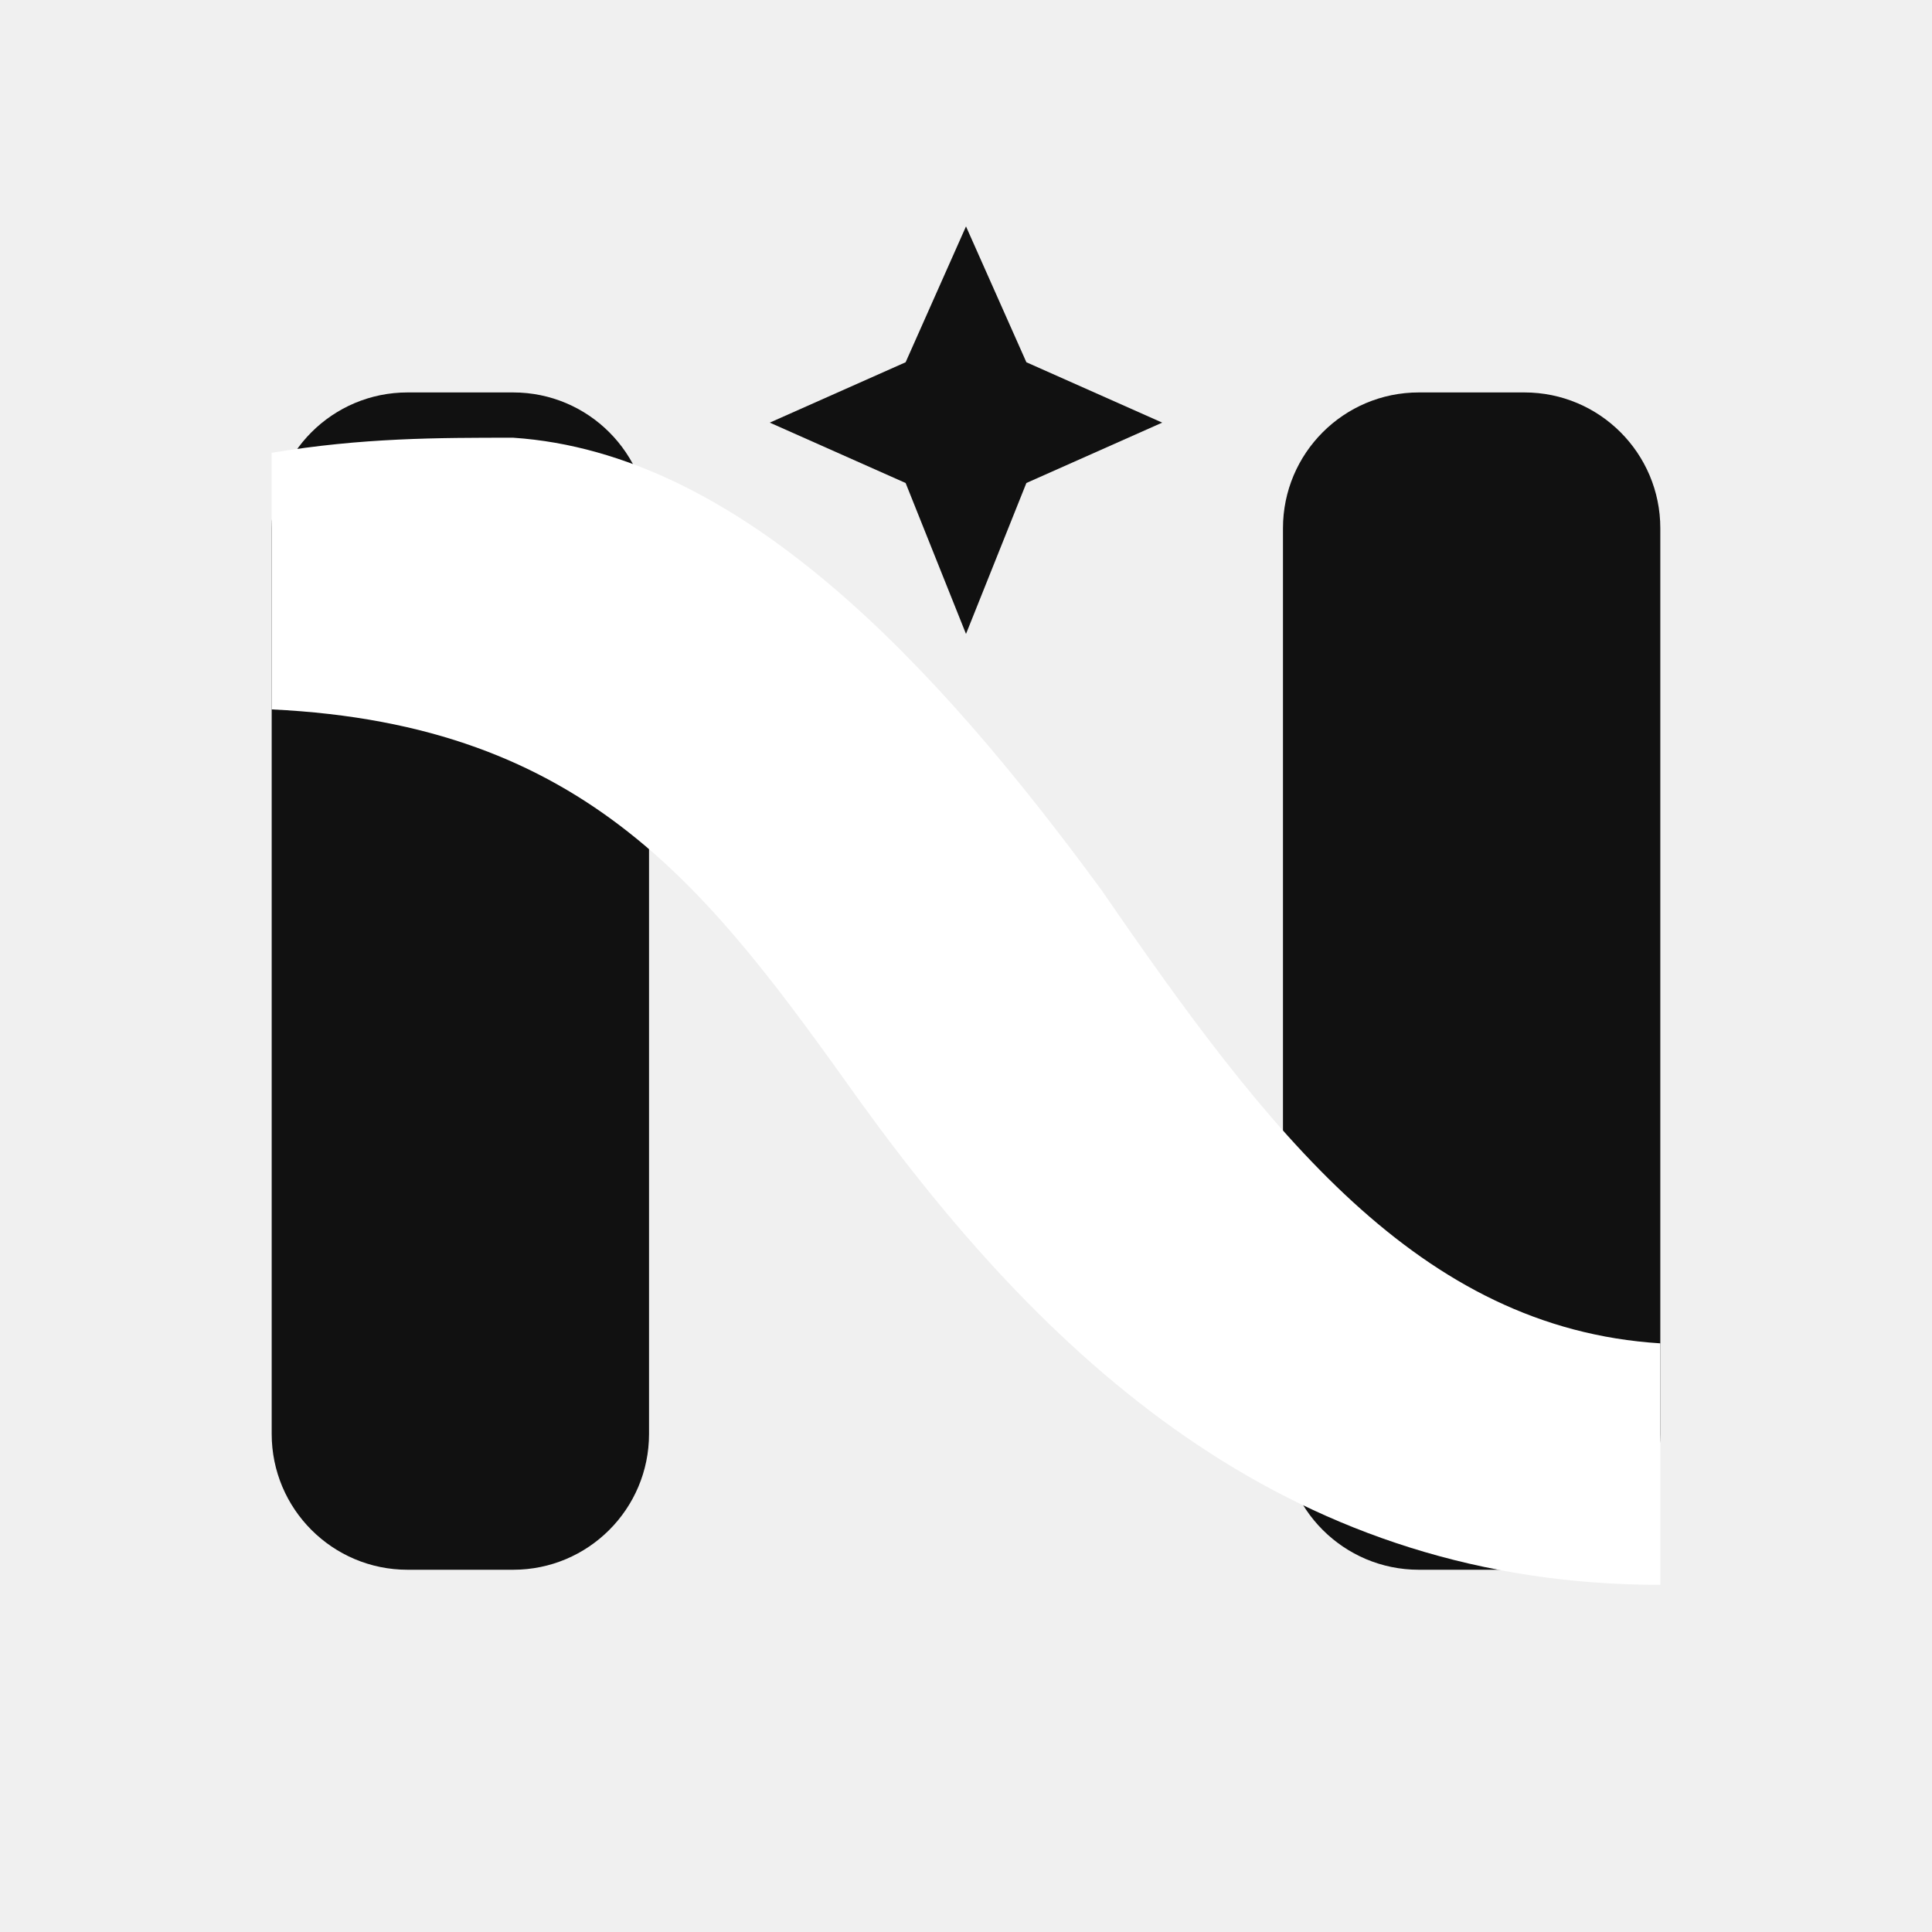
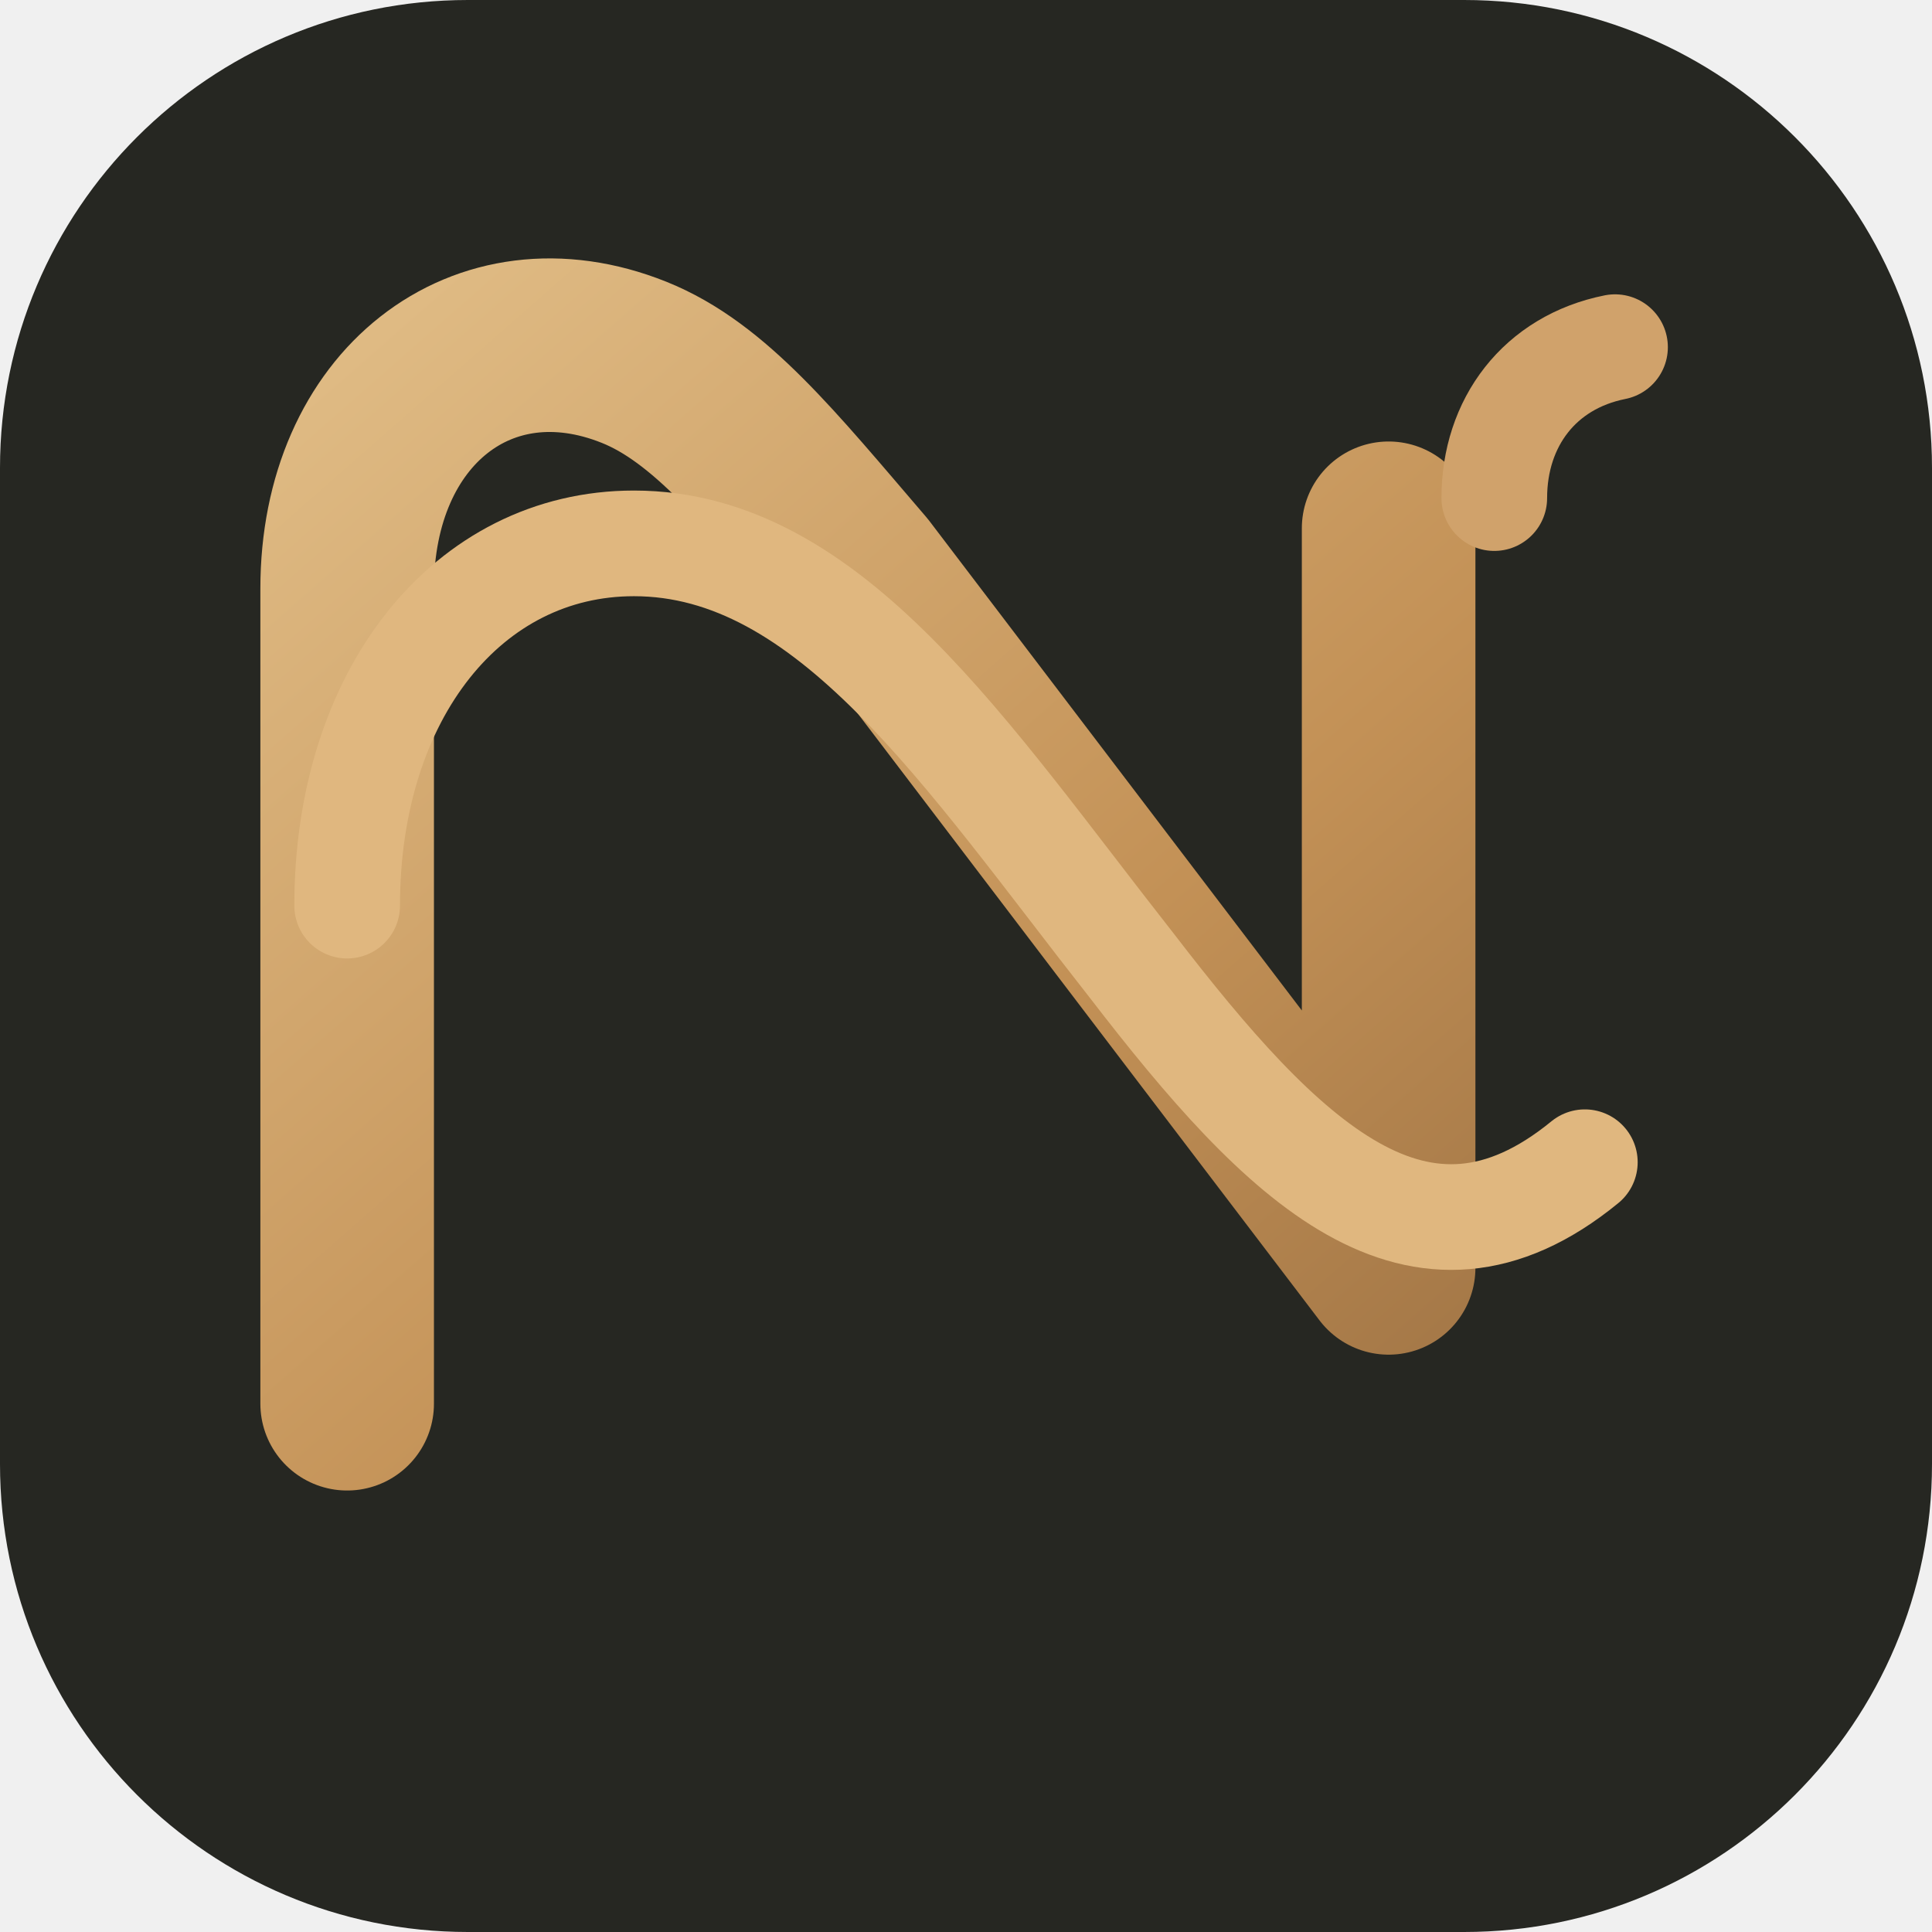
<svg xmlns="http://www.w3.org/2000/svg" viewBox="0 0 128 128" role="img" aria-label="Neosis">
-   <rect x="18" y="26" width="25" height="78" rx="9" fill="#111" />
-   <rect x="85" y="26" width="25" height="78" rx="9" fill="#111" />
-   <path d="M34 29 C49 30 62 44 73 59 C84 75 94 88 110 89 L110 105 C86 105 70 91 57 73 C47 59 39 48 18 47 L18 30 C24 29 29 29 34 29Z" fill="#fff" />
-   <path d="M64 15 L68 24 L77 28 L68 32 L64 42 L60 32 L51 28 L60 24 Z" fill="#111" />
+   <rect width="128" height="128" rx="31" fill="#262722" />
+   <defs>
+     <linearGradient id="g" x1="18" y1="10" x2="111" y2="116" gradientUnits="userSpaceOnUse">
+       <stop stop-color="#E5C38D" />
+       <stop offset=".54" stop-color="#C39156" />
+       <stop offset="1" stop-color="#8B633B" />
+     </linearGradient>
+   </defs>
+   <path d="M23 93V39c0-12 9-19 19-15 5 2 9 7 15 14L92 84V35" fill="none" stroke="url(#g)" stroke-width="11.5" stroke-linecap="round" stroke-linejoin="round" />
+   <path d="M23 60c0-14 8-24 19-24 13 0 22 14 33 28 10 13 19 22 30 13" fill="none" stroke="#E0B77F" stroke-width="7" stroke-linecap="round" />
+   <path d="M99 33c0-5 3-9 8-10" fill="none" stroke="#D0A26B" stroke-width="7" stroke-linecap="round" />
</svg>
